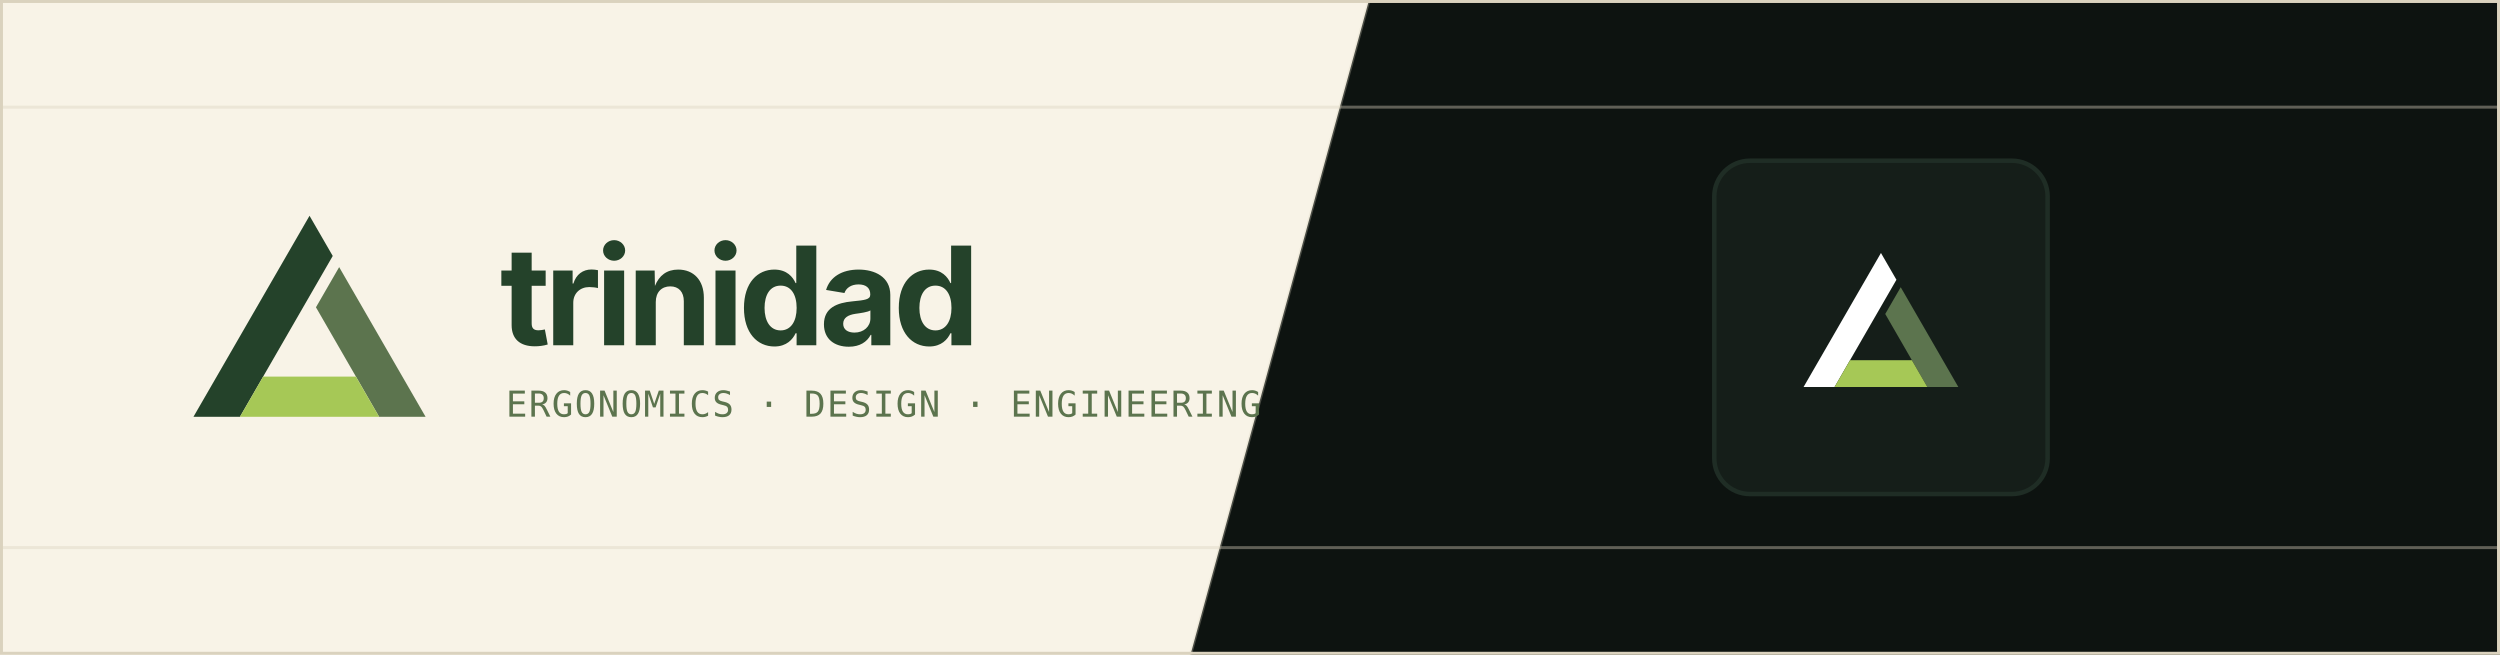
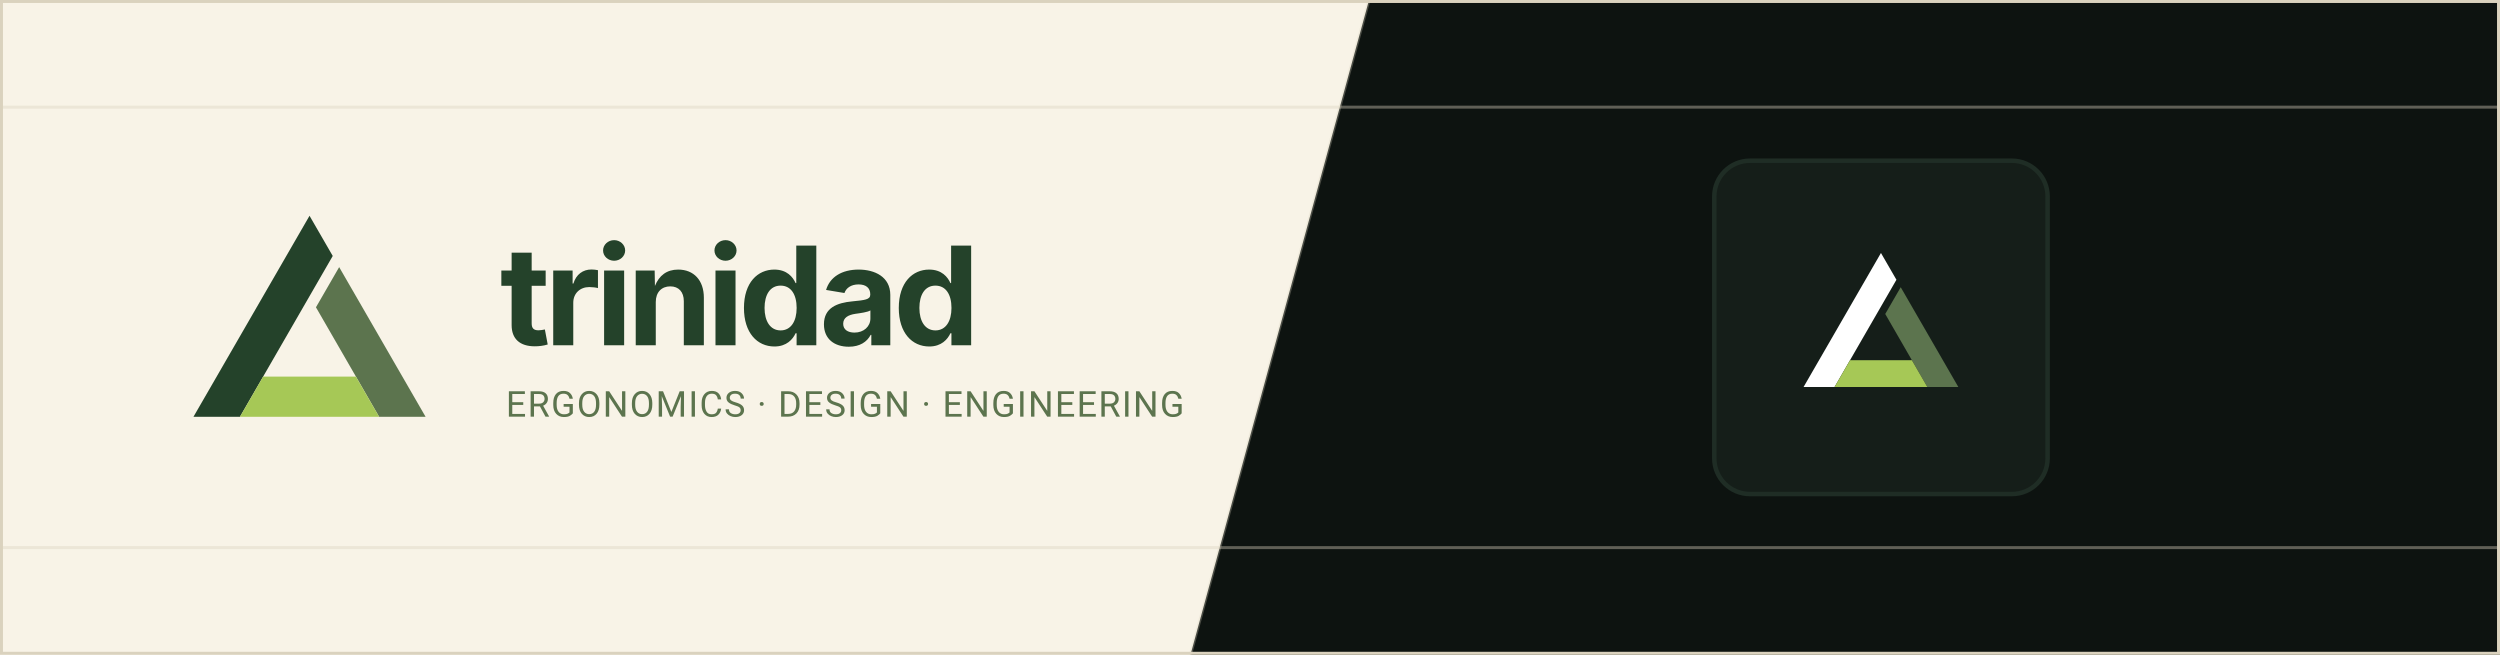
<svg xmlns="http://www.w3.org/2000/svg" width="840" height="220" viewBox="0 0 840 220" fill="none">
  <rect width="840" height="220" fill="#f8f3e7" />
  <polygon points="460,0 840,0 840,220 400,220" fill="#0d1310" />
  <line x1="0" y1="36" x2="840" y2="36" stroke="#dad2be" stroke-opacity="0.4" stroke-width="1" />
  <line x1="0" y1="184" x2="840" y2="184" stroke="#dad2be" stroke-opacity="0.4" stroke-width="1" />
  <line x1="460" y1="0" x2="400" y2="220" stroke="#dad2be" stroke-opacity="0.3" stroke-width="1" />
  <rect x="0.5" y="0.5" width="839" height="219" stroke="#dad2be" stroke-width="1" />
  <g transform="translate(56, 62)">
    <g transform="scale(1.5)">
      <polygon points="32,7 37.2,16 16.41,52.03 6,52.03" fill="#24422a" />
      <polygon points="38.64,18.5 58,52.03 47.59,52.03 33.44,27.5" fill="#5c744e" />
      <polygon points="21.61,43.03 42.39,43.03 47.59,52.03 16.41,52.03" fill="#a6c856" />
    </g>
    <text x="112" y="54" fill="#24422a" font-family="'Space Grotesk', -apple-system, BlinkMacSystemFont, sans-serif" font-size="46" font-weight="700" letter-spacing="-0.04em">
      trinidad
    </text>
-     <text x="114" y="78" fill="#5c744e" font-family="'Space Mono', monospace" font-size="12" letter-spacing="0.04em">
+     <text x="114" y="78" fill="#5c744e" font-family="Manrope, -apple-system, BlinkMacSystemFont, 'Segoe UI', Roboto, sans-serif" font-size="12" letter-spacing="0.04em">
      ERGONOMICS · DESIGN · ENGINEERING
    </text>
  </g>
  <g transform="translate(576, 54)">
    <rect x="0" y="0" width="112" height="112" rx="12" fill="#151e19" stroke="#1f2d25" stroke-width="1.5" />
    <g transform="translate(24, 24)">
      <polygon points="32,7 37.2,16 16.41,52.03 6,52.03" fill="#ffffff" />
      <polygon points="38.64,18.5 58,52.03 47.59,52.03 33.44,27.5" fill="#5c744e" />
      <polygon points="21.61,43.03 42.39,43.03 47.59,52.03 16.41,52.03" fill="#a6c856" />
    </g>
  </g>
</svg>
